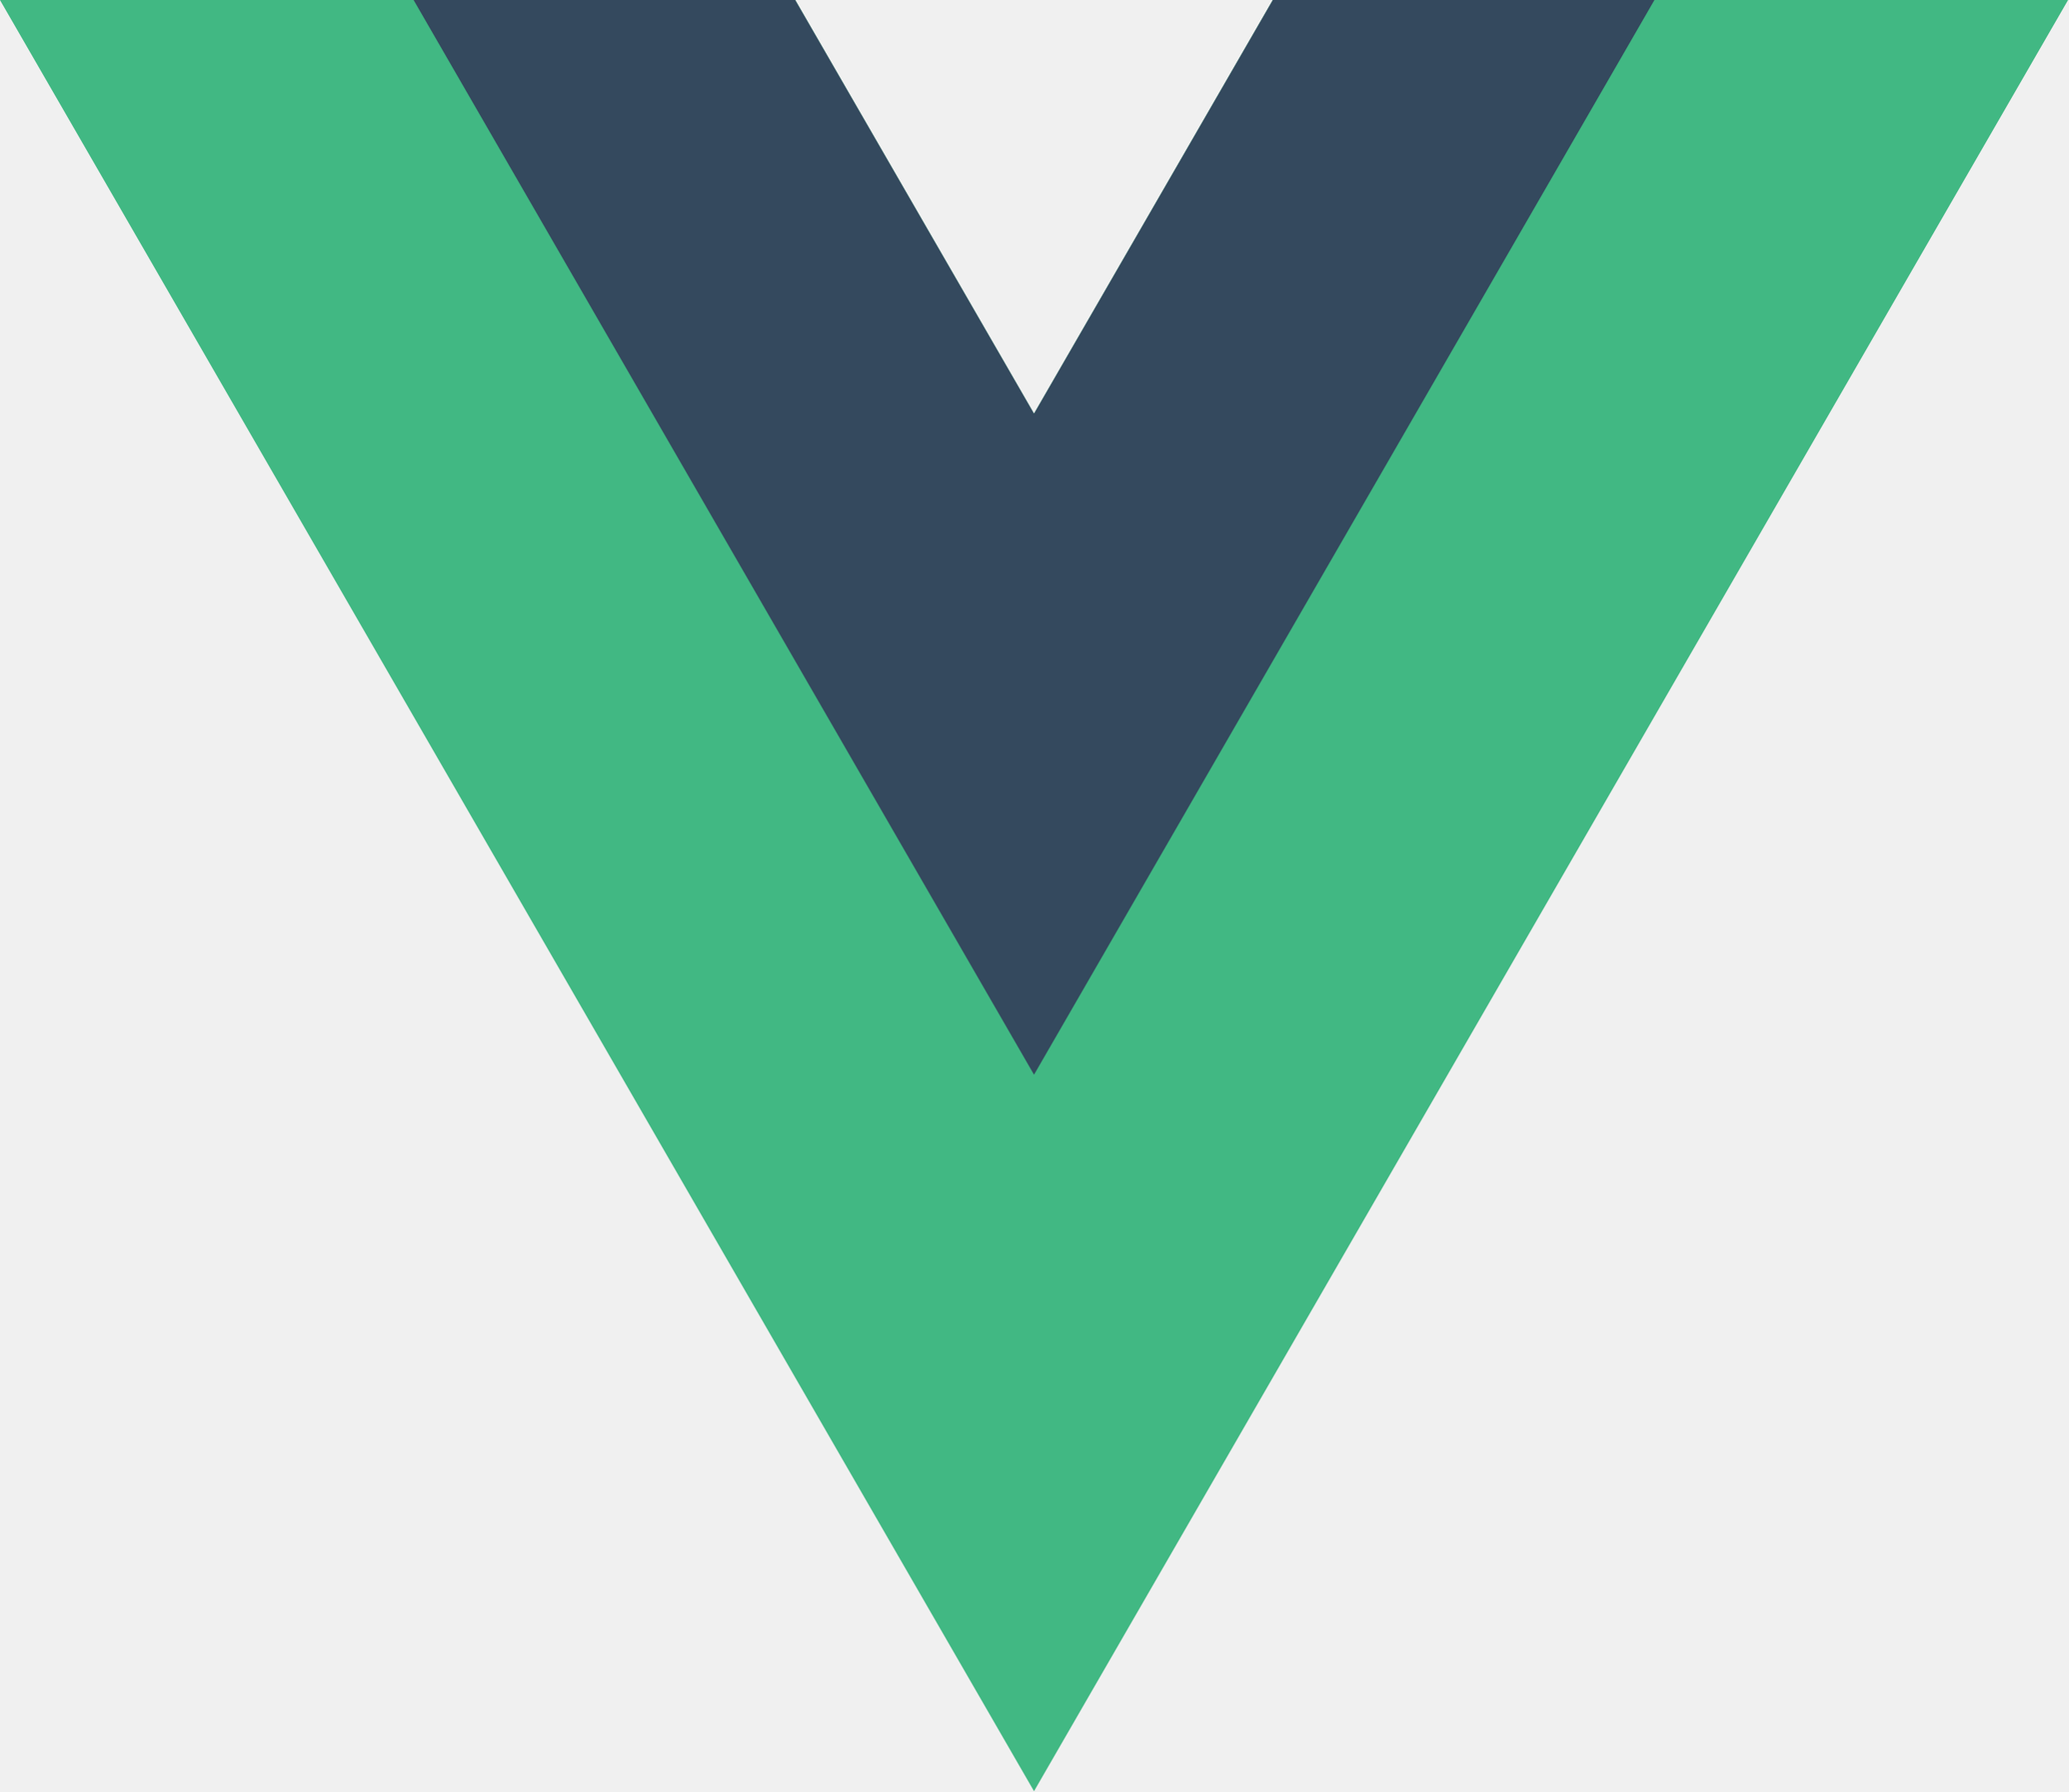
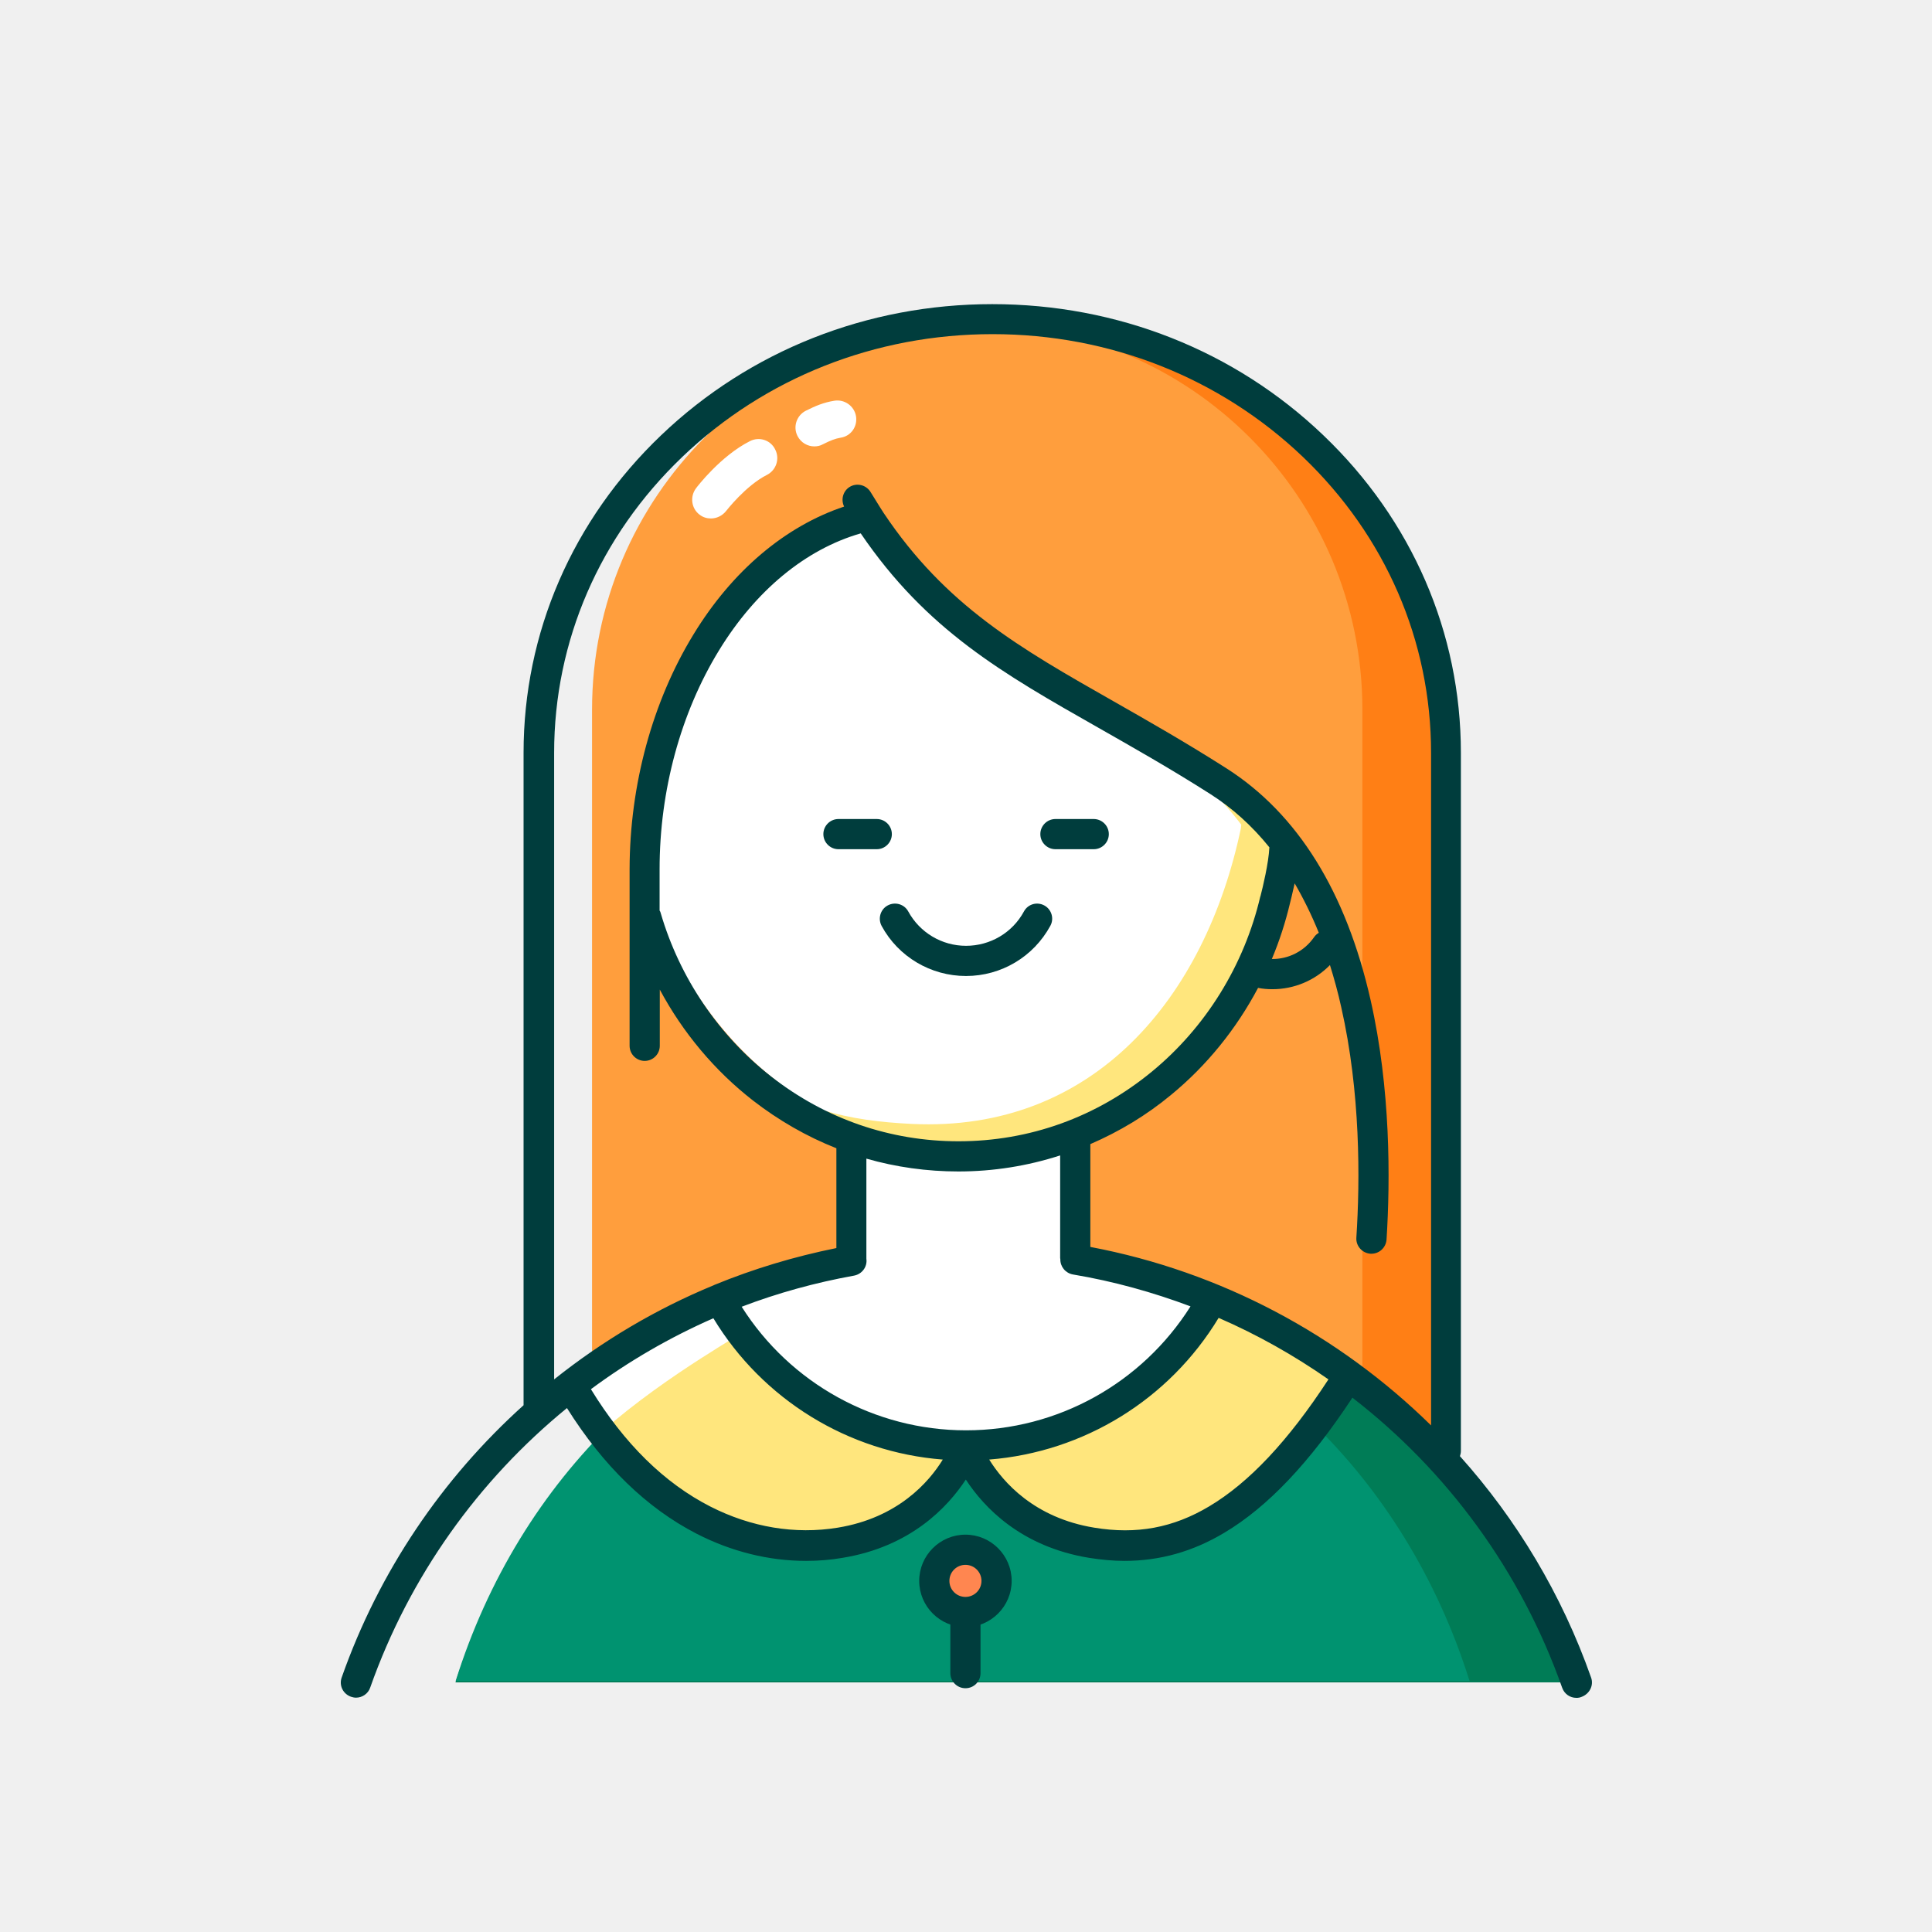
- <svg xmlns="http://www.w3.org/2000/svg" viewBox="0 0 261.76 226.69">
-   <path d="M161.096.001l-30.225 52.351L100.647.001H-.005l130.877 226.688L261.749.001z" fill="#41b883" />
-   <path d="M161.096.001l-30.225 52.351L100.647.001H52.346l78.526 136.01L209.398.001z" fill="#34495e" />
+ <svg xmlns="http://www.w3.org/2000/svg" t="1754231119112" class="icon" viewBox="0 0 1024 1024" version="1.1" p-id="7039" width="200" height="200">
+   <path d="M772.2 766.1H325.3V395.5c0-123.4 100-223.5 223.5-223.5 123.4 0 223.5 100 223.5 223.5v370.6z" fill="#FF7F15" p-id="7040" />
+   <path d="M722.1 733.4H313.8V376.1C313.8 263.4 405.2 172 518 172c112.7 0 204.1 91.4 204.1 204.1v357.3z" fill="#FF9E3D" p-id="7041" />
+   <path d="M482.6 668.2c-112.3 22-204 108.7-241.2 223.5h594.3c-37.5-115.8-130.5-203.1-244.1-224.1-17.2-3.2-35-4.8-53-4.8-19.1 0-37.8 1.8-56 5.4" fill="#007C56" p-id="7042" />
+   <path d="M459.5 681.8c-101.6 20.5-184.4 101.8-218 209.2h537.4C745 782.7 661 701 558.2 681.3c-15.6-3-31.6-4.5-47.9-4.5-17.5 0-34.4 1.7-50.8 5" fill="#009370" p-id="7043" />
+   <path d="M445.3 817.6c52.2-8.5 66.9-51.3 66.9-51.3l-0.2-0.2h-0.1c-56.3 0-105.2-31.3-130.4-77.4 9.1-3.8-47.2 21.2-78.8 45.7 41.6 71.8 98.2 90.5 142.6 83.2z" fill="#FFFFFF" p-id="7044" />
+   <path d="M445.3 817.6c52.2-8.5 66.9-51.3 66.9-51.3l-0.2-0.2h-0.1c-45.5 0-86.2-20.4-113.4-52.6-6.5-7.6-4-2.9-8.4-5.7 9.1-3.8-35.4 19.5-71.2 51.1 39.3 51.5 87.5 65.1 126.4 58.7z" fill="#FFE67D" p-id="7045" />
+   <path d="M575.5 817.6c-52.2-8.5-66.9-51.3-66.9-51.3l0.2-0.2h0.1c56.3 0 105.2-31.3 130.4-77.4-9.1-3.8 47.2 21.2 78.8 45.7-41.5 71.8-98.1 90.5-142.6 83.2z" fill="#FFE67D" p-id="7046" />
+   <path d="M455.4 604h108.3v81.5H455.4z m-1.7-383.4c-0.9-5.4-6.1-9.1-11.5-8.2-5.6 0.9-9.9 2.7-15.1 5.3-4.9 2.5-6.9 8.5-4.4 13.4 1.8 3.5 5.3 5.5 8.9 5.5 1.5 0 3.1-0.3 4.5-1.1 4.2-2.1 6.5-3 9.4-3.5 5.5-0.8 9.1-5.9 8.2-11.4z m-56.2 13.2c-15.5 7.8-28.1 24.3-28.6 25-3.3 4.4-2.5 10.7 1.9 14 1.8 1.4 3.9 2 6 2 3 0 6-1.4 8-3.9 0.1-0.1 10.4-13.5 21.7-19.2 4.9-2.5 6.9-8.5 4.4-13.4-2.4-5.1-8.5-7-13.4-4.5z" fill="#FFFFFF" p-id="7047" />
+   <path d="M645.7 417.4c-81.5-52-139.2-68.7-186-140.6-70.3 16.4-118 100-118.1 187.2v7.7c2 2.1 3.3 3.6 3.4 4.2 24.8 76.8 89.5 131.6 165.4 131.6 83.1 0 152.8-65.7 171.4-154.1l0.2-1.9c-9.8-13.2-21.7-24.9-36.3-34.1z" fill="#FFFFFF" p-id="7048" />
+   <path d="M645.7 417.4c-11.4-7.3-22.2-13.8-32.7-19.9 2.6 1.6 5.2 3.2 7.8 4.9 14.8 9.4 27 21.3 37.1 34.7l-0.2 1.9c-18.9 89.9-78.1 161.3-174.4 156.7-16.5-0.8-32.5-2.7-47.7-7.5 22.7 12.2 48.1 19.2 74.9 19.2 83.1 0 152.8-65.7 171.4-154.1l0.2-1.9c-9.9-13.1-21.8-24.8-36.4-34z" fill="#FFE67D" p-id="7049" />
+   <path d="M512 766.1c56.3 0 105.3-31.4 130.5-77.6-23-9.5-47.3-16.6-72.5-20.9-18.8-3.2-38.1-4.8-57.7-4.8-20.8 0-41.2 1.9-61 5.4-24.2 4.3-47.5 11.3-69.7 20.5 25.1 46.1 74.1 77.4 130.4 77.4z" fill="#FFFFFF" p-id="7050" />
+   <path d="M511.7 894.8c-4.4 0-8-3.6-8-8v-30.1c0-4.4 3.6-8 8-8s8 3.6 8 8v30.1c0 4.4-3.5 8-8 8z" fill="#003D3D" p-id="7051" />
+   <path d="M843.3 889.1c-15.5-44-39.4-83.7-69.5-117.3 0.3-0.9 0.5-1.8 0.5-2.8V399c0-63.6-25.9-123.4-72.9-168.3-46.9-44.9-109.2-69.5-175.5-69.5s-128.6 24.7-175.5 69.5c-47 44.9-72.9 104.7-72.9 168.3v345.8c-43 38.7-76.6 88-96.4 144.3-1.5 4.2 0.7 8.7 4.9 10.2 0.9 0.3 1.8 0.5 2.7 0.5 3.3 0 6.4-2.1 7.5-5.3 20.8-59 57.4-109.9 104.3-148.2 19.2 30.6 42.3 53 68.7 66.6 18.5 9.5 38.3 14.4 58 14.4 6.5 0 12.9-0.5 19.3-1.6 36.2-5.9 55.8-26.9 65.4-41.5 9.6 14.7 29.2 35.6 65.4 41.5 6.4 1 12.6 1.6 18.7 1.6 18.7 0 36.2-4.9 52.9-14.9 23-13.7 45.2-37.1 67.9-71.6 50.2 38.8 89.3 91.8 111.2 153.8 1.2 3.3 4.2 5.3 7.5 5.3 0.9 0 1.8-0.1 2.7-0.5 4.4-1.6 6.6-6.2 5.1-10.3zM444 809.7c-22.6 3.7-45.9-0.2-67.5-11.2-24.3-12.4-45.6-33.3-63.3-62.2 20.1-14.9 41.9-27.5 64.9-37.6 26.2 43.2 71.5 71 121.6 74.9-7.3 11.9-23.8 30.9-55.7 36.1z m64-204.8c-36.1 0-70.4-11.8-99.1-34.2-27.9-21.7-48.7-52.5-58.7-86.7-0.1-0.5-0.3-1-0.6-1.4v-22c0-41.6 11.2-82.8 31.5-115.9 19.4-31.7 45.9-53.6 75.1-62 34.9 51.3 75.2 74.2 126.1 103.1 18.6 10.6 37.9 21.5 59.1 35 11.8 7.5 22.2 16.9 31.4 28.3-0.4 8.3-3.5 21.2-4.7 25.8 0 0.1 0 0.2-0.1 0.2-8.5 36.4-28.9 69.4-57.5 92.9-29.3 24.1-64.8 36.9-102.5 36.9z m-55.3 71.2c4.2-0.8 7.1-4.7 6.5-8.9v-53.1c15.7 4.5 32.1 6.8 48.8 6.8 18.4 0 36.6-2.9 53.9-8.5v54c0 0.3 0 0.6 0.1 1-0.1 3.9 2.7 7.4 6.7 8.1 21.5 3.6 42.3 9.4 62.3 16.9-25.7 40.7-70.4 65.7-119 65.7-48.4 0-93.2-24.9-118.9-65.5 19.1-7.3 39.1-12.8 59.6-16.5z m188.2 122.3c-19.1 11.4-38.5 15-60.9 11.3-31.9-5.2-48.3-24.2-55.7-36.1 50.2-4 95.4-31.8 121.6-75.1 20.5 8.9 40 19.9 58.2 32.6-21.4 32.8-42.2 54.8-63.2 67.3z m-63-137.5v-54.5c15.3-6.6 29.8-15.3 42.8-26.1 19-15.6 34.6-35 46.1-56.7 2.5 0.5 5 0.7 7.6 0.7 11.5 0 22.5-4.6 30.5-12.8 2.2 7.1 4.3 14.6 6 22.4 10.2 45.1 10 91.3 8 122.1-0.3 4.4 3.1 8.2 7.5 8.5h0.5c4.2 0 7.7-3.3 8-7.5 2-31.9 2.2-79.7-8.4-126.7-13-57.6-38.7-99-76.5-123.1-21.5-13.7-41-24.8-59.8-35.5-49.6-28.2-88.9-50.5-121.9-99.9-0.4-0.6-3-4.7-4.7-7.5l-2.3-3.7c-2.4-3.7-7.3-4.8-11-2.5-3.5 2.2-4.7 6.7-2.9 10.4-31.2 10.4-59.3 34.1-79.8 67.7-21.8 35.6-33.8 79.8-33.9 124.3v93.8c0 4.4 3.6 8 8 8s8-3.6 8-8v-29.8c12.2 22.8 29.1 43 49.4 58.8 13.7 10.6 28.5 19.1 44.2 25.3v52.9c-22.3 4.5-43.9 11-64.6 19.5-0.1 0.1-0.3 0.1-0.4 0.2-30.6 12.6-59 29.5-84.6 49.9V399c0-59.2 24.1-114.9 67.9-156.8 43.9-42 102.3-65.1 164.5-65.1 62.1 0 120.5 23.1 164.5 65.1 43.8 41.9 67.9 97.6 67.9 156.8v356.5c-48.9-48-111.3-81.5-180.6-94.6z m96.2-152.6c4-9.5 7.2-19.4 9.6-29.5 0.2-0.8 1.3-5.1 2.5-10.6 4.7 8.1 9 16.8 12.8 26.2-1 0.6-1.8 1.3-2.5 2.3-5.2 7.5-13.6 11.7-22.4 11.6z" fill="#003D3D" p-id="7052" />
+   <path d="M579.7 434.1h-20.3c-4.4 0-8 3.6-8 8s3.6 8 8 8h20.3c4.4 0 8-3.6 8-8s-3.6-8-8-8z m-107 8c0-4.4-3.6-8-8-8h-20.3c-4.4 0-8 3.6-8 8s3.6 8 8 8h20.3c4.4 0 8-3.6 8-8z m80.8 37.8c-3.9-2.1-8.7-0.7-10.8 3.2-6.1 11.3-17.9 18.2-30.7 18.2s-24.5-7-30.6-18.2c-2.1-3.9-7-5.3-10.9-3.2-3.9 2.1-5.3 7-3.2 10.9 8.9 16.4 26.1 26.5 44.7 26.5 18.7 0 35.8-10.2 44.7-26.6 2.1-3.8 0.7-8.7-3.2-10.8z" fill="#003D3D" p-id="7053" />
+   <path d="M495.2 837.9a16.5 16.5 0 1 0 33 0 16.5 16.5 0 1 0-33 0z" fill="#FF8650" p-id="7054" />
+   <path d="M511.7 862.4c-13.5 0-24.5-11-24.5-24.5s11-24.5 24.5-24.5 24.5 11 24.5 24.5-11 24.5-24.5 24.5z m0-33c-4.7 0-8.5 3.8-8.5 8.5s3.8 8.5 8.5 8.5 8.5-3.8 8.5-8.5-3.8-8.5-8.5-8.5z" fill="#003D3D" p-id="7055" />
</svg>
